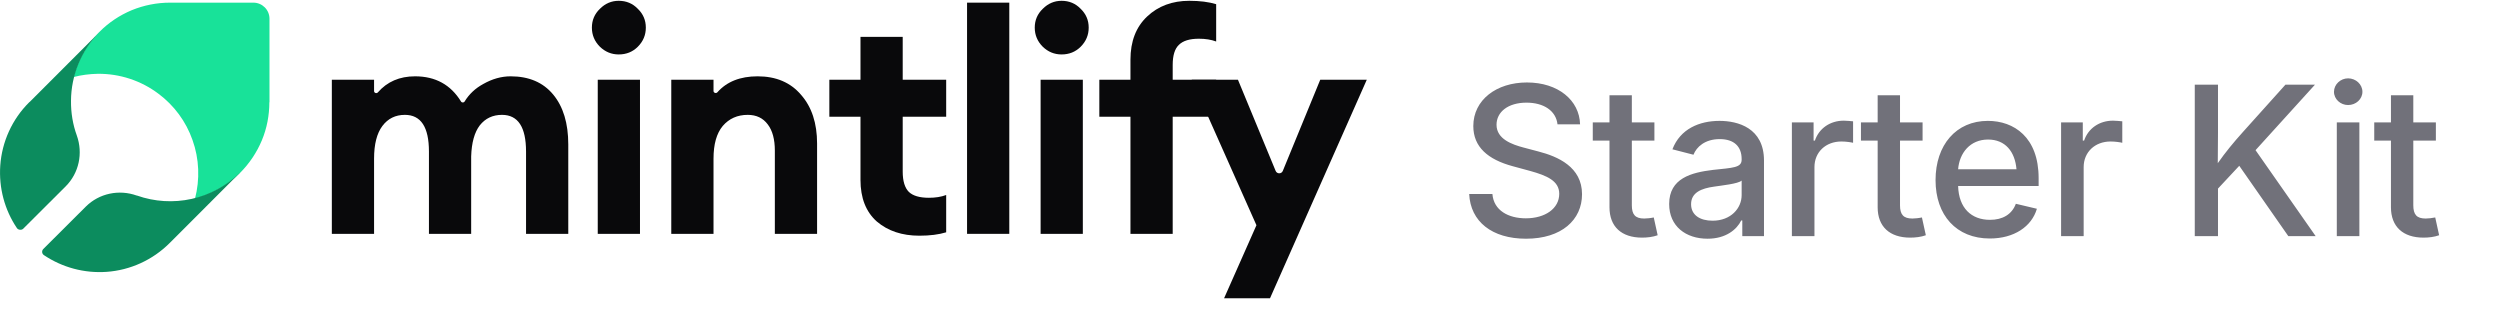
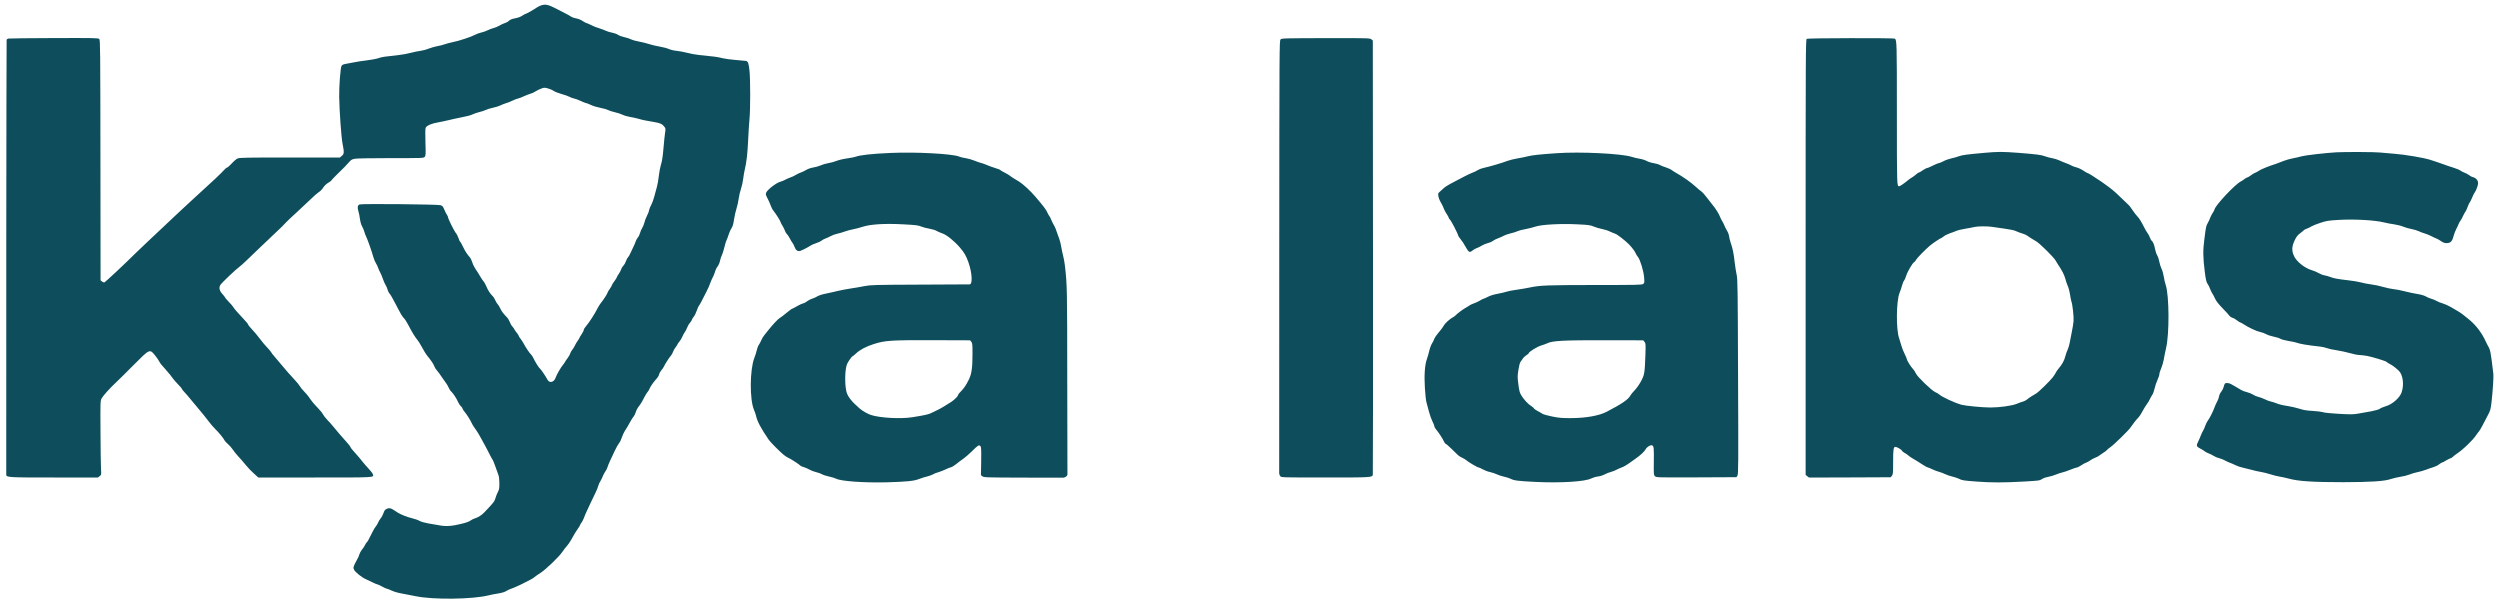
- <svg xmlns="http://www.w3.org/2000/svg" width="180" height="23" viewBox="0 0 180 23" fill="none">
-   <path d="M91.44 21.476H88.133L90.464 16.216L85.802 5.74H89.132L91.847 12.307C91.943 12.536 92.268 12.536 92.362 12.306L95.058 5.74H98.409L91.44 21.476Z" fill="#09090B" />
-   <path d="M81.393 16.837V8.403H79.152V5.74H81.393V4.297C81.393 2.98 81.792 1.944 82.592 1.19C83.391 0.435 84.404 0.058 85.633 0.058C86.387 0.058 87.031 0.139 87.564 0.302V2.988C87.208 2.854 86.794 2.788 86.32 2.788C85.655 2.788 85.174 2.936 84.878 3.232C84.582 3.513 84.434 3.994 84.434 4.674V5.74H87.564V8.403H84.434V16.837H81.393Z" fill="#09090B" />
-   <path d="M76.433 3.92C75.915 3.92 75.463 3.735 75.079 3.365C74.694 2.98 74.502 2.521 74.502 1.989C74.502 1.456 74.694 1.005 75.079 0.635C75.463 0.25 75.915 0.058 76.433 0.058C76.98 0.058 77.438 0.25 77.809 0.635C78.193 1.005 78.386 1.456 78.386 1.989C78.386 2.521 78.193 2.98 77.809 3.365C77.438 3.735 76.98 3.92 76.433 3.92ZM74.924 16.837V5.74H77.964V16.837H74.924Z" fill="#09090B" />
-   <path d="M69.628 16.837V0.191H72.669V16.837H69.628Z" fill="#09090B" />
-   <path d="M66.194 16.97C64.951 16.97 63.93 16.63 63.131 15.949C62.347 15.254 61.955 14.255 61.955 12.953V8.403H59.713V5.74H61.955V2.655H64.995V5.74H68.125V8.403H64.995V12.354C64.995 13.034 65.143 13.523 65.439 13.819C65.735 14.1 66.216 14.24 66.882 14.24C67.355 14.24 67.769 14.174 68.125 14.04V16.726C67.592 16.889 66.948 16.97 66.194 16.97Z" fill="#09090B" />
-   <path d="M48.332 16.837V5.74H51.373V6.551C51.373 6.688 51.559 6.748 51.65 6.646C52.328 5.879 53.293 5.495 54.546 5.495C55.878 5.495 56.921 5.939 57.676 6.827C58.445 7.7 58.83 8.869 58.83 10.334V16.837H55.789V10.844C55.789 10.03 55.619 9.402 55.279 8.958C54.939 8.499 54.458 8.27 53.836 8.27C53.096 8.27 52.497 8.536 52.038 9.069C51.594 9.601 51.373 10.386 51.373 11.421V16.837H48.332Z" fill="#09090B" />
-   <path d="M44.547 3.92C44.029 3.92 43.578 3.735 43.193 3.365C42.809 2.98 42.616 2.521 42.616 1.989C42.616 1.456 42.809 1.005 43.193 0.635C43.578 0.25 44.029 0.058 44.547 0.058C45.095 0.058 45.553 0.25 45.923 0.635C46.308 1.005 46.5 1.456 46.5 1.989C46.5 2.521 46.308 2.98 45.923 3.365C45.553 3.735 45.095 3.92 44.547 3.92ZM43.038 16.837V5.74H46.079V16.837H43.038Z" fill="#09090B" />
-   <path d="M37.875 16.837V10.911C37.875 9.15 37.298 8.27 36.144 8.27C35.478 8.27 34.945 8.521 34.546 9.024C34.161 9.527 33.954 10.275 33.924 11.266V16.837H30.884V10.911C30.884 9.15 30.306 8.27 29.152 8.27C28.472 8.27 27.932 8.536 27.532 9.069C27.133 9.601 26.933 10.386 26.933 11.421V16.837H23.892V5.74H26.933V6.559C26.933 6.695 27.116 6.755 27.206 6.652C27.878 5.881 28.771 5.495 29.885 5.495C31.349 5.495 32.452 6.1 33.193 7.309C33.252 7.404 33.395 7.403 33.454 7.307C33.774 6.78 34.219 6.361 34.79 6.05C35.441 5.68 36.099 5.495 36.765 5.495C38.082 5.495 39.103 5.932 39.828 6.805C40.553 7.678 40.916 8.876 40.916 10.4V16.837H37.875Z" fill="#09090B" />
-   <path d="M19.403 7.362V1.35C19.403 0.705 18.879 0.191 18.244 0.191H12.235C11.291 0.191 10.357 0.378 9.487 0.733C8.618 1.098 7.824 1.621 7.16 2.295L7.114 2.341C6.235 3.23 5.609 4.333 5.291 5.548C5.861 5.399 6.45 5.324 7.039 5.314C8.609 5.296 10.151 5.801 11.403 6.745C12.534 7.586 13.394 8.746 13.861 10.083C14.347 11.438 14.403 12.916 14.039 14.309C15.244 13.991 16.356 13.364 17.244 12.486L17.291 12.439C17.954 11.775 18.487 10.98 18.851 10.111C19.216 9.241 19.393 8.306 19.393 7.362H19.403Z" fill="#18E299" />
-   <path d="M5.112 7.26C5.121 5.416 5.857 3.646 7.151 2.324L2.151 7.326C2.133 7.344 2.114 7.354 2.095 7.372C0.876 8.583 0.14 10.204 0.019 11.918C-0.092 13.52 0.327 15.103 1.22 16.426C1.306 16.552 1.537 16.593 1.667 16.472L4.73 13.417C5.689 12.458 5.987 11.033 5.531 9.757C5.242 8.965 5.103 8.117 5.112 7.26Z" fill="#0C8C5E" />
-   <path d="M17.262 12.44C16.303 13.38 15.102 14.032 13.799 14.321C12.486 14.61 11.127 14.526 9.861 14.079C9.861 14.079 9.851 14.079 9.842 14.079C8.567 13.622 7.142 13.921 6.183 14.871L3.12 17.926C2.99 18.056 3.009 18.27 3.167 18.373C4.489 19.258 6.072 19.686 7.673 19.574C9.386 19.453 10.997 18.717 12.216 17.497L12.263 17.451L17.262 12.449V12.44Z" fill="#0C8C5E" />
-   <text x="105" y="17" font-family="Inter, ui-sans-serif, system-ui, -apple-system, sans-serif" font-size="15" font-weight="500" fill="#71717A" letter-spacing="-0.01em">Starter Kit</text>
+ <svg xmlns="http://www.w3.org/2000/svg" viewBox="0 0 4000 964" preserveAspectRatio="xMidYMid meet">
+   <g transform="translate(0,964) scale(0.1,-0.1)" fill="#0E4E5C" stroke="none">
+     <path d="M8664 9556 c-22 -7 -54 -22 -70 -33 -50 -35 -170 -103 -180 -103 -6 0 -31 -13 -56 -30 -29 -19 -71 -35 -117 -43 -52 -10 -79 -21 -100 -41 -15 -15 -45 -31 -67 -37 -21 -6 -59 -23 -84 -39 -25 -15 -67 -33 -94 -39 -27 -7 -70 -23 -97 -37 -27 -13 -72 -29 -101 -35 -29 -6 -73 -22 -98 -36 -61 -33 -256 -98 -360 -118 -47 -10 -105 -25 -130 -35 -25 -9 -76 -23 -115 -29 -38 -7 -101 -25 -140 -40 -38 -16 -98 -31 -131 -35 -34 -4 -102 -18 -150 -31 -49 -13 -134 -29 -189 -35 -241 -26 -275 -31 -331 -51 -32 -11 -114 -26 -180 -34 -67 -7 -166 -23 -220 -34 -55 -12 -116 -23 -137 -26 -23 -4 -43 -14 -52 -28 -18 -28 -41 -329 -38 -502 4 -226 34 -648 54 -745 27 -137 26 -163 -12 -194 l-31 -26 -799 0 c-690 0 -805 -2 -836 -15 -20 -8 -63 -44 -95 -80 -33 -36 -66 -65 -73 -65 -7 0 -23 -12 -36 -26 -73 -79 -168 -169 -539 -507 -47 -43 -120 -110 -162 -150 -42 -40 -99 -92 -125 -117 -27 -25 -99 -92 -159 -150 -61 -58 -167 -157 -234 -220 -68 -63 -153 -144 -189 -180 -209 -207 -512 -490 -524 -490 -8 0 -25 8 -37 18 l-21 17 -2 1922 c-2 1802 -3 1923 -19 1939 -16 16 -68 17 -725 15 -389 -1 -718 -5 -730 -8 -12 -2 -24 -11 -27 -20 -4 -10 -9 -6148 -6 -6956 0 -46 24 -47 768 -47 l699 0 28 22 c27 21 27 21 21 117 -3 53 -7 319 -8 591 -3 493 -3 495 19 537 22 41 126 157 227 252 28 25 152 148 277 274 276 276 262 271 365 141 17 -22 38 -54 48 -71 9 -18 25 -43 36 -55 11 -13 40 -45 64 -73 63 -72 99 -115 126 -155 14 -19 51 -61 82 -93 32 -32 58 -63 58 -68 0 -6 17 -27 37 -49 21 -21 58 -64 83 -95 25 -31 65 -80 90 -108 68 -78 201 -242 234 -288 15 -22 53 -66 84 -97 68 -68 139 -154 153 -186 6 -13 31 -40 56 -61 25 -21 60 -61 78 -89 18 -28 59 -78 90 -111 31 -33 84 -94 117 -135 33 -41 92 -103 131 -137 l70 -63 907 0 c984 0 940 -2 926 52 -3 13 -34 53 -68 89 -35 37 -81 90 -103 119 -22 30 -73 89 -112 132 -40 43 -73 84 -73 90 0 6 -18 32 -40 57 -68 78 -114 130 -145 165 -16 18 -52 61 -80 96 -27 34 -76 89 -109 123 -32 34 -64 76 -71 92 -8 17 -42 59 -77 95 -67 69 -107 118 -148 180 -14 20 -48 60 -76 89 -29 28 -58 65 -66 82 -9 17 -48 65 -89 108 -68 72 -116 127 -256 294 -29 34 -61 72 -72 85 -12 12 -29 35 -38 50 -9 15 -28 39 -42 54 -55 56 -105 116 -155 183 -28 39 -80 99 -114 135 -34 36 -62 71 -62 78 0 7 -33 48 -74 90 -89 93 -152 166 -167 193 -6 12 -37 48 -70 81 -32 34 -59 65 -59 70 0 5 -18 28 -40 52 -48 52 -60 98 -36 144 15 30 244 248 316 301 32 24 112 99 310 291 43 41 135 129 205 195 142 133 200 190 231 226 11 13 80 78 153 144 72 66 174 161 225 211 51 51 111 103 134 118 23 14 53 43 66 64 27 43 58 71 104 98 17 10 32 21 32 25 0 6 121 129 215 219 14 14 44 46 66 72 33 38 49 49 90 57 32 7 241 11 578 11 516 0 528 0 546 20 17 19 18 36 12 233 -5 160 -3 218 6 237 15 31 105 69 197 82 36 6 110 22 165 35 55 14 154 35 220 48 66 12 139 31 162 43 24 12 73 29 109 38 37 8 84 24 105 34 20 11 72 27 115 36 43 8 98 26 124 39 25 13 65 28 90 35 24 7 69 24 100 40 30 15 71 31 90 34 19 4 62 21 95 37 33 15 79 33 101 39 23 5 58 22 79 36 21 14 62 34 91 45 49 19 57 19 109 5 31 -8 74 -26 94 -41 21 -14 78 -36 128 -50 49 -13 105 -33 124 -44 19 -11 52 -23 74 -27 22 -4 71 -22 110 -41 38 -18 76 -33 84 -33 8 0 42 -13 75 -29 34 -17 101 -37 150 -46 49 -9 105 -25 125 -36 19 -10 69 -26 110 -35 42 -9 97 -27 122 -40 26 -13 78 -28 115 -34 38 -6 98 -19 134 -29 67 -20 123 -32 270 -56 86 -14 119 -31 153 -77 17 -23 18 -32 8 -94 -6 -38 -18 -153 -26 -254 -12 -134 -23 -204 -40 -255 -12 -38 -28 -120 -34 -181 -6 -61 -21 -142 -32 -180 -11 -38 -30 -107 -42 -154 -12 -47 -34 -105 -48 -130 -15 -25 -30 -63 -34 -84 -3 -22 -19 -63 -35 -92 -15 -29 -33 -76 -40 -106 -7 -29 -23 -69 -36 -88 -12 -19 -28 -55 -34 -80 -7 -25 -22 -56 -35 -70 -12 -14 -28 -43 -35 -65 -7 -22 -23 -60 -36 -85 -13 -25 -34 -70 -47 -100 -13 -30 -31 -61 -40 -68 -9 -8 -23 -35 -32 -61 -9 -27 -27 -58 -40 -71 -13 -13 -30 -39 -36 -59 -6 -20 -25 -54 -40 -75 -16 -22 -29 -45 -29 -51 0 -6 -18 -34 -40 -64 -22 -29 -40 -58 -40 -65 0 -6 -16 -33 -35 -60 -19 -27 -35 -54 -35 -60 0 -13 -67 -117 -106 -164 -15 -19 -38 -55 -51 -80 -44 -90 -137 -234 -190 -295 -18 -20 -33 -46 -33 -56 0 -10 -16 -42 -35 -70 -19 -28 -35 -54 -35 -59 0 -4 -12 -24 -26 -43 -14 -19 -35 -53 -45 -76 -11 -23 -30 -55 -44 -71 -13 -15 -27 -41 -31 -56 -4 -15 -21 -47 -39 -71 -18 -23 -38 -53 -45 -66 -7 -13 -22 -35 -34 -49 -32 -36 -102 -159 -116 -202 -22 -72 -97 -93 -128 -37 -36 66 -103 165 -122 181 -22 18 -77 107 -108 173 -11 22 -27 47 -37 55 -21 17 -88 118 -117 174 -12 23 -34 57 -49 76 -16 19 -29 40 -29 46 0 7 -16 31 -35 54 -19 23 -35 46 -35 51 0 4 -14 24 -30 43 -17 18 -37 53 -45 77 -9 24 -29 58 -46 74 -53 53 -89 102 -109 148 -11 24 -27 50 -36 58 -9 7 -26 36 -39 64 -12 27 -32 59 -45 70 -34 31 -77 97 -100 156 -12 30 -32 65 -45 79 -12 14 -32 43 -44 65 -12 22 -32 54 -44 72 -53 77 -79 125 -93 172 -8 28 -26 63 -40 78 -40 45 -71 93 -108 169 -18 39 -38 74 -44 78 -6 3 -18 30 -27 59 -10 28 -27 63 -40 77 -26 29 -125 228 -125 250 0 9 -8 26 -17 40 -10 13 -29 51 -43 84 -22 53 -30 63 -62 73 -44 14 -1259 26 -1294 12 -32 -12 -39 -45 -21 -103 9 -28 21 -86 26 -129 7 -49 20 -94 35 -120 13 -23 30 -62 36 -87 7 -25 19 -58 28 -75 20 -38 88 -229 113 -320 10 -38 30 -85 43 -105 12 -19 29 -53 36 -75 7 -22 21 -54 32 -72 10 -17 30 -63 43 -102 13 -39 33 -84 43 -99 11 -15 25 -47 32 -72 6 -25 22 -56 35 -70 13 -14 52 -81 87 -150 91 -176 118 -222 144 -245 13 -11 46 -65 75 -120 52 -101 98 -176 142 -230 13 -16 36 -52 51 -80 49 -91 81 -141 109 -176 56 -68 94 -125 106 -159 6 -19 24 -48 40 -65 16 -16 49 -61 74 -100 26 -38 58 -84 71 -101 14 -17 34 -51 44 -75 11 -24 29 -53 42 -64 30 -27 84 -109 108 -165 11 -25 31 -56 46 -69 14 -14 26 -30 26 -37 0 -7 13 -28 28 -46 36 -42 97 -138 116 -181 7 -19 29 -54 47 -80 41 -55 83 -123 121 -197 16 -30 46 -86 68 -125 21 -38 50 -94 64 -124 15 -30 32 -61 39 -69 6 -8 26 -56 43 -106 17 -50 39 -109 47 -131 11 -26 16 -73 17 -136 0 -82 -3 -102 -24 -141 -13 -24 -31 -69 -39 -99 -16 -54 -28 -69 -178 -227 -42 -44 -100 -81 -143 -93 -23 -6 -56 -22 -75 -36 -21 -17 -73 -36 -147 -54 -155 -38 -248 -44 -354 -24 -47 9 -128 23 -180 31 -58 10 -111 25 -137 40 -22 13 -79 33 -126 44 -71 16 -175 58 -223 88 -6 4 -32 22 -59 39 -54 36 -82 40 -125 18 -20 -10 -33 -29 -45 -66 -10 -28 -29 -65 -44 -82 -15 -18 -33 -48 -41 -67 -7 -19 -23 -46 -35 -60 -12 -14 -36 -52 -52 -85 -64 -130 -83 -164 -93 -170 -6 -3 -20 -25 -31 -48 -12 -23 -34 -57 -50 -74 -15 -18 -33 -52 -40 -75 -6 -24 -19 -54 -29 -68 -9 -14 -29 -52 -44 -84 -26 -58 -26 -59 -9 -95 19 -37 122 -120 183 -146 19 -9 67 -31 105 -50 39 -20 76 -35 83 -35 8 0 42 -16 76 -35 35 -19 69 -35 77 -35 8 0 42 -13 77 -30 39 -18 105 -37 175 -49 62 -11 155 -29 207 -40 281 -59 914 -51 1170 14 30 8 97 21 149 29 63 10 106 24 130 39 20 13 54 29 76 36 40 12 188 80 235 107 14 8 45 24 69 35 24 11 58 32 75 47 17 15 60 45 96 67 79 49 299 261 346 333 19 29 52 72 73 95 21 23 50 65 65 92 43 80 92 161 120 198 14 19 26 38 26 44 0 5 11 24 25 43 13 18 32 54 40 79 9 25 29 73 45 106 16 33 47 101 70 150 23 50 54 115 70 145 15 30 33 75 40 100 6 25 23 62 37 83 13 22 31 57 38 78 8 22 25 54 38 72 14 17 30 50 37 72 6 22 24 67 40 100 15 33 49 105 75 160 26 55 58 111 70 125 13 14 33 54 44 90 12 35 32 80 45 100 33 50 61 97 92 155 15 28 37 63 50 78 13 15 29 47 35 70 6 23 23 58 37 77 38 48 67 95 101 164 16 32 39 68 49 80 11 11 27 37 35 57 16 40 72 118 116 164 16 17 32 45 36 63 4 19 20 48 36 67 16 18 35 46 42 61 17 39 84 143 112 174 12 14 28 42 34 62 7 20 25 53 42 74 16 20 29 40 29 45 0 5 13 23 29 42 16 18 37 53 47 78 10 24 28 58 41 75 12 17 29 50 38 73 8 24 28 59 45 77 16 19 30 40 30 47 0 7 13 28 28 47 16 19 39 65 51 102 13 37 27 70 32 74 5 3 24 35 43 72 18 37 53 107 79 155 25 48 53 111 62 140 10 29 28 70 41 93 12 22 28 62 35 87 6 26 24 63 40 83 16 21 33 59 39 91 7 31 20 73 31 92 10 20 27 76 39 124 11 49 28 103 37 120 9 18 24 58 34 91 10 32 29 75 43 95 18 26 29 62 40 136 8 55 26 137 41 182 14 45 30 117 35 161 6 44 22 112 36 152 14 41 30 112 35 159 6 47 17 115 26 151 28 117 42 242 53 460 5 118 15 274 22 345 15 160 15 643 -1 782 -11 104 -23 139 -51 148 -8 2 -82 9 -165 15 -82 6 -181 20 -220 30 -66 18 -129 27 -369 50 -55 6 -141 21 -191 35 -50 13 -124 27 -165 31 -45 4 -96 16 -128 30 -29 13 -96 30 -150 39 -53 9 -128 27 -167 40 -38 13 -109 30 -157 39 -47 8 -105 24 -127 35 -22 12 -72 28 -110 36 -38 8 -85 25 -105 39 -19 13 -62 28 -95 34 -33 6 -76 19 -98 30 -21 10 -70 29 -109 41 -40 11 -97 34 -129 51 -31 16 -62 30 -69 30 -6 0 -36 16 -66 35 -33 22 -73 37 -103 41 -26 4 -63 17 -81 29 -18 12 -57 34 -87 49 -29 14 -100 51 -157 81 -113 59 -166 71 -228 51z M20489 9009 c-19 -19 -19 -83 -21 -3466 -1 -1897 -2 -3461 -1 -3476 1 -16 9 -37 19 -48 17 -18 38 -19 720 -19 738 0 749 1 759 44 3 12 4 1580 3 3484 l-3 3464 -24 19 c-23 19 -45 20 -728 19 -680 -2 -705 -2 -724 -21z M28908 9019 c-17 -9 -18 -186 -18 -3494 l0 -3484 27 -21 27 -21 654 2 653 3 20 24 c17 23 19 42 19 224 0 200 6 238 36 238 25 0 93 -39 104 -60 6 -11 25 -27 43 -36 18 -9 42 -26 55 -37 12 -12 42 -33 66 -47 60 -35 97 -58 173 -107 36 -24 72 -43 80 -43 7 0 39 -13 71 -29 31 -15 79 -33 106 -40 27 -7 70 -23 96 -36 26 -13 77 -31 114 -39 36 -9 83 -24 104 -34 54 -28 74 -31 285 -47 241 -18 433 -18 756 0 245 14 255 15 293 40 23 16 65 30 101 36 34 6 87 21 117 34 30 14 77 29 104 35 27 6 87 26 133 45 46 19 92 35 102 35 10 0 41 15 67 33 27 19 64 39 83 45 19 7 49 23 67 37 19 14 53 33 76 41 23 8 52 23 63 33 11 9 44 32 73 50 28 18 52 36 52 40 0 4 26 25 57 47 57 39 291 268 321 314 34 50 100 136 122 155 12 11 33 40 47 65 44 81 78 136 101 166 13 16 30 45 38 64 8 19 26 51 39 70 13 19 31 67 39 105 8 39 29 100 45 135 17 36 31 78 31 93 0 16 13 59 30 96 16 37 34 101 41 142 6 41 22 119 35 174 56 230 52 850 -5 1017 -11 31 -25 92 -31 135 -7 43 -23 100 -37 127 -13 26 -29 76 -34 110 -6 33 -21 79 -34 101 -13 22 -29 69 -35 105 -14 70 -30 109 -54 129 -8 7 -20 29 -27 49 -6 20 -23 53 -38 72 -14 19 -38 60 -53 90 -50 99 -78 144 -112 180 -19 19 -53 64 -77 100 -24 36 -48 68 -53 72 -6 4 -57 53 -114 110 -140 139 -239 216 -483 372 -30 20 -60 36 -66 36 -6 0 -36 18 -68 39 -32 22 -81 45 -109 52 -28 6 -65 20 -82 30 -18 11 -58 28 -89 39 -32 11 -81 31 -109 45 -28 13 -78 29 -111 34 -33 5 -84 19 -113 30 -58 23 -138 33 -432 56 -246 19 -324 19 -535 0 -289 -26 -354 -34 -413 -55 -31 -12 -87 -27 -124 -35 -37 -8 -93 -28 -124 -45 -31 -16 -64 -30 -74 -30 -9 0 -52 -18 -95 -40 -43 -22 -86 -40 -95 -40 -9 0 -39 -16 -66 -35 -27 -19 -55 -35 -61 -35 -7 0 -30 -15 -50 -34 -21 -18 -49 -39 -63 -46 -14 -7 -41 -26 -60 -42 -62 -52 -130 -98 -143 -98 -37 0 -37 -6 -37 1161 0 1133 -1 1181 -33 1201 -19 12 -1389 9 -1409 -3z m2967 -3009 c33 -6 123 -19 201 -29 89 -12 156 -26 180 -39 22 -11 66 -28 99 -37 33 -10 68 -25 78 -34 11 -8 38 -27 61 -41 24 -14 65 -38 91 -55 58 -36 280 -257 302 -300 9 -16 28 -48 43 -70 64 -94 99 -164 115 -225 9 -36 27 -87 39 -115 13 -27 29 -88 36 -134 6 -46 16 -95 21 -109 19 -49 41 -247 36 -317 -3 -38 -15 -115 -27 -170 -11 -55 -27 -134 -34 -176 -8 -41 -23 -93 -34 -115 -11 -22 -28 -69 -37 -105 -18 -70 -50 -128 -105 -193 -20 -22 -41 -53 -47 -68 -7 -14 -28 -48 -48 -74 -48 -62 -223 -233 -265 -259 -18 -11 -52 -31 -75 -45 -23 -14 -56 -37 -73 -52 -17 -14 -46 -29 -64 -33 -18 -4 -62 -20 -98 -35 -74 -32 -275 -60 -427 -60 -118 0 -399 27 -460 44 -115 33 -313 125 -358 167 -11 10 -38 25 -59 34 -59 25 -289 247 -312 300 -8 19 -25 47 -39 62 -40 43 -105 146 -105 165 0 9 -16 47 -35 84 -20 37 -44 100 -54 138 -11 39 -26 89 -34 111 -52 138 -48 603 7 732 13 32 31 84 39 116 9 33 23 67 32 77 9 10 24 45 34 78 20 65 103 207 126 216 8 3 21 19 30 36 15 29 148 166 225 231 41 35 167 119 178 119 4 0 23 13 42 28 19 16 67 39 105 52 39 12 83 29 98 37 16 8 79 23 140 33 62 11 130 23 152 29 55 12 207 13 280 1z M37380 7203 c-172 -10 -494 -47 -550 -63 -36 -10 -103 -26 -149 -34 -46 -9 -109 -27 -140 -40 -31 -13 -83 -33 -116 -44 -133 -43 -244 -88 -281 -113 -21 -15 -50 -30 -63 -34 -13 -4 -44 -22 -68 -41 -25 -19 -51 -34 -58 -34 -7 0 -26 -11 -42 -24 -15 -13 -44 -31 -63 -41 -92 -47 -400 -376 -417 -444 -3 -14 -16 -41 -30 -58 -13 -18 -30 -52 -39 -75 -8 -23 -25 -60 -38 -83 -29 -51 -30 -55 -56 -260 -24 -184 -23 -286 6 -520 15 -128 28 -180 51 -206 8 -9 23 -41 34 -70 11 -29 28 -64 38 -78 10 -14 29 -51 43 -81 17 -37 56 -87 119 -152 52 -53 102 -108 111 -122 10 -13 31 -27 47 -31 17 -3 49 -22 73 -41 24 -18 48 -34 54 -34 6 0 28 -12 49 -26 78 -52 204 -112 261 -124 32 -6 78 -23 102 -36 23 -14 77 -32 119 -40 42 -8 90 -23 108 -34 17 -11 74 -26 128 -35 54 -9 109 -20 123 -25 60 -23 180 -43 389 -66 32 -3 80 -14 105 -24 25 -10 95 -25 155 -34 61 -9 157 -30 214 -46 57 -17 124 -30 150 -30 25 -1 80 -7 121 -14 87 -16 307 -83 316 -97 3 -5 24 -19 47 -31 46 -23 89 -55 146 -108 68 -63 90 -225 46 -350 -29 -85 -152 -192 -251 -219 -36 -11 -79 -28 -95 -40 -19 -14 -67 -28 -141 -42 -62 -11 -153 -27 -203 -36 -79 -14 -117 -15 -300 -5 -122 6 -233 17 -265 26 -30 9 -109 19 -175 22 -92 5 -140 13 -206 35 -47 15 -134 35 -193 44 -60 8 -134 26 -165 39 -31 13 -74 27 -96 31 -22 4 -65 20 -97 36 -31 16 -78 33 -105 39 -26 6 -64 22 -84 36 -21 14 -65 32 -99 40 -34 8 -74 23 -89 33 -14 10 -48 30 -76 45 -27 15 -64 36 -82 47 -35 22 -88 28 -104 12 -6 -6 -15 -30 -20 -53 -6 -24 -23 -58 -38 -76 -17 -19 -32 -50 -36 -76 -4 -24 -18 -61 -31 -84 -13 -22 -33 -65 -43 -95 -24 -67 -79 -175 -108 -212 -12 -16 -29 -52 -39 -80 -9 -29 -25 -63 -34 -77 -9 -14 -27 -50 -38 -80 -11 -30 -30 -73 -41 -95 -34 -64 -29 -81 32 -111 28 -14 61 -35 72 -45 11 -10 41 -25 65 -34 25 -9 61 -27 80 -40 19 -13 57 -29 84 -35 27 -6 67 -22 90 -35 23 -13 62 -31 86 -40 25 -8 65 -26 90 -39 25 -13 72 -29 105 -36 33 -7 98 -23 144 -36 47 -13 116 -29 155 -35 39 -6 109 -23 156 -39 47 -15 110 -31 140 -35 30 -4 102 -20 160 -35 145 -40 385 -55 860 -55 444 1 663 15 765 51 39 13 106 28 150 35 44 6 109 22 145 36 35 15 95 32 131 39 37 7 96 24 131 37 34 14 88 32 119 41 31 9 73 29 94 46 21 16 43 30 49 30 7 0 33 13 59 30 26 16 58 32 71 36 14 3 33 15 43 26 10 11 41 35 68 53 87 56 244 206 298 285 16 25 38 54 49 66 10 11 33 49 52 85 18 35 56 108 84 161 50 94 52 103 67 230 18 151 34 399 29 443 -45 373 -47 383 -89 455 -8 14 -24 45 -35 70 -55 125 -152 253 -252 337 -101 85 -143 116 -195 146 -26 15 -77 45 -113 66 -36 21 -92 46 -125 56 -33 9 -78 27 -100 40 -22 13 -60 29 -85 35 -25 7 -64 23 -87 37 -27 15 -76 30 -135 39 -51 8 -142 28 -203 43 -60 16 -141 32 -180 35 -38 4 -113 20 -165 35 -52 16 -137 34 -189 40 -52 7 -126 21 -165 32 -39 11 -129 26 -201 34 -173 20 -230 30 -290 53 -27 11 -70 23 -95 27 -25 4 -65 20 -90 35 -25 15 -71 35 -103 44 -119 34 -250 137 -293 230 -39 85 -36 152 10 249 30 63 47 84 91 117 29 22 56 44 59 49 4 5 23 15 44 22 20 7 53 22 72 35 19 12 84 39 144 58 99 33 127 37 285 47 253 16 590 -3 737 -40 44 -11 117 -25 164 -31 47 -7 110 -23 140 -36 30 -13 89 -30 132 -38 42 -8 94 -24 115 -34 21 -11 65 -28 98 -37 33 -10 83 -30 110 -45 28 -15 61 -31 75 -35 13 -4 47 -23 73 -41 37 -26 60 -34 93 -34 61 0 90 28 110 110 9 35 29 87 44 115 15 27 31 61 35 75 4 14 17 39 30 55 12 17 32 52 44 80 12 27 28 56 36 65 8 9 24 43 35 75 11 32 27 66 35 75 8 9 26 45 40 80 14 35 32 71 40 80 19 21 55 117 55 147 0 38 -21 71 -55 88 -18 8 -37 15 -42 15 -5 0 -27 13 -49 29 -21 15 -56 34 -76 40 -20 7 -49 21 -63 33 -15 11 -68 33 -118 48 -51 15 -114 37 -142 48 -27 11 -79 29 -115 40 -36 12 -85 27 -110 36 -101 32 -401 83 -571 96 -77 6 -181 15 -232 20 -83 9 -561 11 -697 3z M14250 7193 c-302 -13 -490 -34 -561 -61 -14 -6 -77 -18 -140 -27 -63 -9 -139 -28 -170 -41 -31 -13 -87 -28 -125 -34 -38 -6 -93 -22 -123 -36 -29 -13 -83 -29 -120 -34 -41 -7 -84 -22 -112 -39 -26 -16 -64 -34 -85 -41 -22 -7 -56 -23 -78 -37 -21 -14 -64 -34 -94 -44 -31 -11 -67 -27 -81 -36 -14 -9 -51 -24 -82 -33 -66 -20 -201 -126 -220 -172 -10 -25 -8 -36 21 -91 18 -34 41 -86 51 -115 10 -30 30 -68 45 -85 37 -45 114 -168 114 -182 0 -6 13 -31 29 -56 15 -25 34 -61 40 -81 6 -20 21 -44 32 -54 12 -11 32 -41 46 -69 14 -27 33 -59 42 -70 10 -11 26 -42 35 -68 19 -52 50 -73 90 -61 27 7 133 62 166 85 14 10 54 28 90 39 36 12 74 30 85 40 11 11 41 26 65 35 24 9 62 26 85 39 22 13 67 29 100 36 33 7 88 23 123 36 35 13 94 29 130 35 37 7 107 25 156 41 126 41 358 55 661 38 190 -10 227 -15 275 -35 30 -12 89 -28 130 -34 41 -7 93 -22 115 -35 22 -13 64 -31 94 -41 67 -22 191 -122 279 -225 73 -85 101 -135 138 -240 59 -171 68 -350 17 -350 -10 0 -369 -2 -798 -4 -741 -3 -785 -5 -885 -24 -58 -12 -157 -29 -220 -38 -63 -9 -160 -28 -215 -41 -55 -14 -141 -33 -192 -43 -55 -11 -107 -29 -130 -44 -21 -13 -57 -29 -79 -35 -23 -6 -58 -24 -78 -40 -20 -16 -51 -33 -69 -36 -18 -4 -62 -24 -98 -46 -36 -21 -70 -39 -75 -39 -6 0 -46 -30 -90 -66 -43 -36 -90 -72 -104 -79 -27 -14 -110 -101 -180 -189 -25 -31 -57 -71 -72 -90 -15 -18 -37 -54 -48 -81 -11 -26 -29 -60 -40 -75 -11 -15 -25 -52 -31 -81 -6 -30 -24 -86 -39 -124 -74 -187 -77 -670 -6 -833 14 -31 30 -79 36 -107 18 -81 78 -193 202 -374 26 -37 175 -188 238 -239 22 -18 56 -40 75 -48 38 -16 181 -109 190 -124 3 -5 28 -16 55 -24 27 -8 69 -26 92 -40 24 -14 71 -32 105 -40 35 -8 77 -23 95 -34 18 -11 68 -27 110 -36 43 -8 96 -25 118 -36 79 -40 447 -66 809 -57 321 9 437 21 519 54 35 14 92 32 125 39 33 8 74 23 91 33 17 11 58 27 91 36 33 10 85 30 115 45 30 15 69 30 86 34 16 4 55 27 85 52 29 25 79 61 109 82 30 20 92 74 138 119 100 100 115 109 137 86 15 -14 16 -42 14 -241 l-4 -224 24 -19 c22 -18 51 -19 640 -21 339 -1 631 -2 649 -1 39 1 74 30 71 59 -1 10 -2 685 -3 1499 -1 1491 -2 1520 -37 1833 -6 51 -19 123 -29 160 -10 37 -23 99 -29 137 -6 39 -19 95 -30 125 -57 165 -72 203 -89 228 -10 15 -29 53 -42 85 -12 31 -27 60 -32 63 -5 3 -19 29 -32 57 -20 46 -57 94 -194 255 -71 84 -198 201 -256 236 -19 12 -56 34 -83 50 -26 16 -57 37 -68 47 -11 9 -48 31 -82 48 -34 17 -64 35 -68 40 -3 6 -38 20 -78 31 -40 12 -101 34 -137 50 -36 15 -81 31 -100 35 -19 4 -64 20 -100 35 -36 15 -98 33 -138 39 -41 6 -90 18 -110 27 -105 44 -697 75 -1092 57z m1291 -3022 c17 -21 19 -41 19 -185 0 -229 -13 -324 -57 -416 -43 -89 -84 -150 -135 -199 -21 -20 -38 -42 -38 -48 0 -20 -53 -75 -108 -112 -73 -49 -189 -117 -232 -136 -19 -8 -57 -26 -83 -40 -47 -25 -106 -38 -312 -71 -187 -29 -516 -11 -662 37 -49 16 -133 64 -176 101 -134 115 -198 197 -216 279 -29 131 -21 370 15 441 23 45 75 118 84 118 5 0 28 18 52 41 66 63 162 114 288 154 181 58 271 64 953 62 l589 -2 19 -24z M24910 7189 c-265 -18 -399 -32 -466 -50 -39 -10 -115 -26 -168 -34 -54 -9 -125 -27 -159 -40 -79 -31 -273 -88 -392 -115 -27 -6 -66 -21 -85 -34 -19 -13 -53 -29 -74 -36 -22 -7 -83 -36 -135 -63 -53 -28 -127 -67 -166 -87 -106 -55 -147 -81 -180 -114 -17 -17 -41 -39 -54 -49 -21 -17 -23 -25 -17 -65 3 -26 21 -71 40 -102 18 -30 39 -73 46 -95 7 -22 28 -62 47 -89 18 -26 33 -54 33 -61 0 -6 9 -20 20 -30 20 -18 130 -231 130 -252 0 -6 15 -29 33 -51 33 -41 57 -77 94 -144 43 -77 59 -84 107 -43 15 13 45 29 65 36 20 6 56 24 81 40 25 15 67 33 95 39 27 6 64 22 82 36 18 14 57 33 86 43 28 10 68 28 87 39 19 11 69 28 110 38 41 9 91 25 111 35 20 10 76 25 126 33 49 9 121 27 159 40 96 34 417 51 686 36 165 -8 194 -12 248 -35 33 -14 93 -32 133 -39 39 -8 95 -25 122 -39 28 -13 67 -30 89 -37 32 -10 157 -107 218 -168 45 -46 96 -112 108 -143 7 -19 24 -45 36 -59 35 -39 92 -226 100 -329 6 -85 6 -89 -17 -105 -21 -14 -93 -16 -764 -16 -776 -1 -877 -5 -1040 -38 -55 -12 -154 -29 -220 -38 -66 -9 -138 -23 -160 -31 -22 -8 -85 -23 -140 -33 -65 -12 -120 -29 -159 -49 -32 -17 -63 -31 -70 -31 -7 0 -32 -13 -57 -29 -25 -15 -68 -36 -97 -45 -28 -10 -61 -25 -74 -35 -13 -10 -38 -26 -56 -35 -39 -20 -142 -97 -162 -121 -7 -9 -27 -23 -44 -32 -47 -24 -125 -95 -143 -128 -9 -16 -29 -46 -44 -65 -16 -19 -46 -57 -68 -84 -22 -27 -42 -61 -46 -75 -3 -14 -18 -44 -33 -66 -14 -22 -34 -74 -43 -115 -10 -41 -26 -100 -37 -130 -35 -94 -47 -260 -34 -465 6 -103 17 -204 26 -235 9 -30 28 -99 41 -152 14 -53 39 -122 55 -153 17 -31 30 -65 30 -76 0 -10 13 -33 28 -51 39 -45 103 -144 124 -190 9 -21 22 -38 28 -38 6 0 48 -36 93 -80 45 -44 93 -91 107 -104 14 -13 44 -31 65 -40 22 -10 50 -26 62 -37 29 -28 184 -119 202 -119 7 0 37 -13 66 -30 28 -16 81 -36 116 -43 35 -8 84 -24 108 -36 24 -12 74 -29 112 -37 38 -8 86 -23 108 -34 54 -29 121 -37 406 -51 399 -19 785 5 883 55 28 14 77 29 109 32 34 4 78 18 108 34 28 15 73 33 100 39 28 7 66 22 85 33 19 11 58 28 85 38 28 9 81 39 118 66 37 27 82 59 100 71 76 52 150 120 167 154 20 39 77 73 104 63 27 -10 30 -44 27 -261 -2 -203 -2 -212 18 -232 21 -21 24 -21 662 -19 l642 3 16 25 c15 23 16 163 10 1585 -5 1432 -7 1566 -23 1630 -9 39 -23 131 -32 205 -15 137 -30 211 -64 310 -10 30 -22 76 -25 101 -3 26 -18 66 -34 90 -15 24 -33 60 -40 79 -6 19 -22 51 -35 70 -12 19 -28 51 -35 70 -14 41 -73 137 -117 188 -17 21 -58 74 -92 118 -34 45 -74 90 -89 100 -16 10 -60 47 -99 83 -70 64 -200 156 -308 216 -30 17 -62 37 -72 47 -11 9 -50 26 -88 39 -39 12 -84 30 -100 40 -17 10 -62 23 -100 29 -38 6 -87 22 -110 35 -23 13 -72 29 -111 35 -38 6 -97 20 -130 31 -163 52 -822 84 -1195 58z m1402 -3019 c20 -24 20 -33 14 -220 -10 -281 -15 -309 -72 -414 -28 -51 -72 -113 -101 -142 -28 -29 -58 -65 -67 -82 -32 -62 -133 -132 -375 -258 -124 -66 -340 -104 -587 -104 -133 0 -183 4 -290 26 -71 14 -140 34 -154 43 -15 10 -50 31 -78 45 -29 15 -55 33 -58 41 -3 8 -22 24 -42 37 -50 29 -120 105 -160 170 -28 47 -34 72 -48 178 -15 114 -15 132 0 229 9 58 23 114 31 126 9 11 25 35 37 53 11 19 38 45 59 58 22 13 39 28 39 33 0 21 135 105 199 123 36 11 78 27 94 34 82 43 261 52 970 50 l569 -1 20 -25z" />
+   </g>
</svg>
